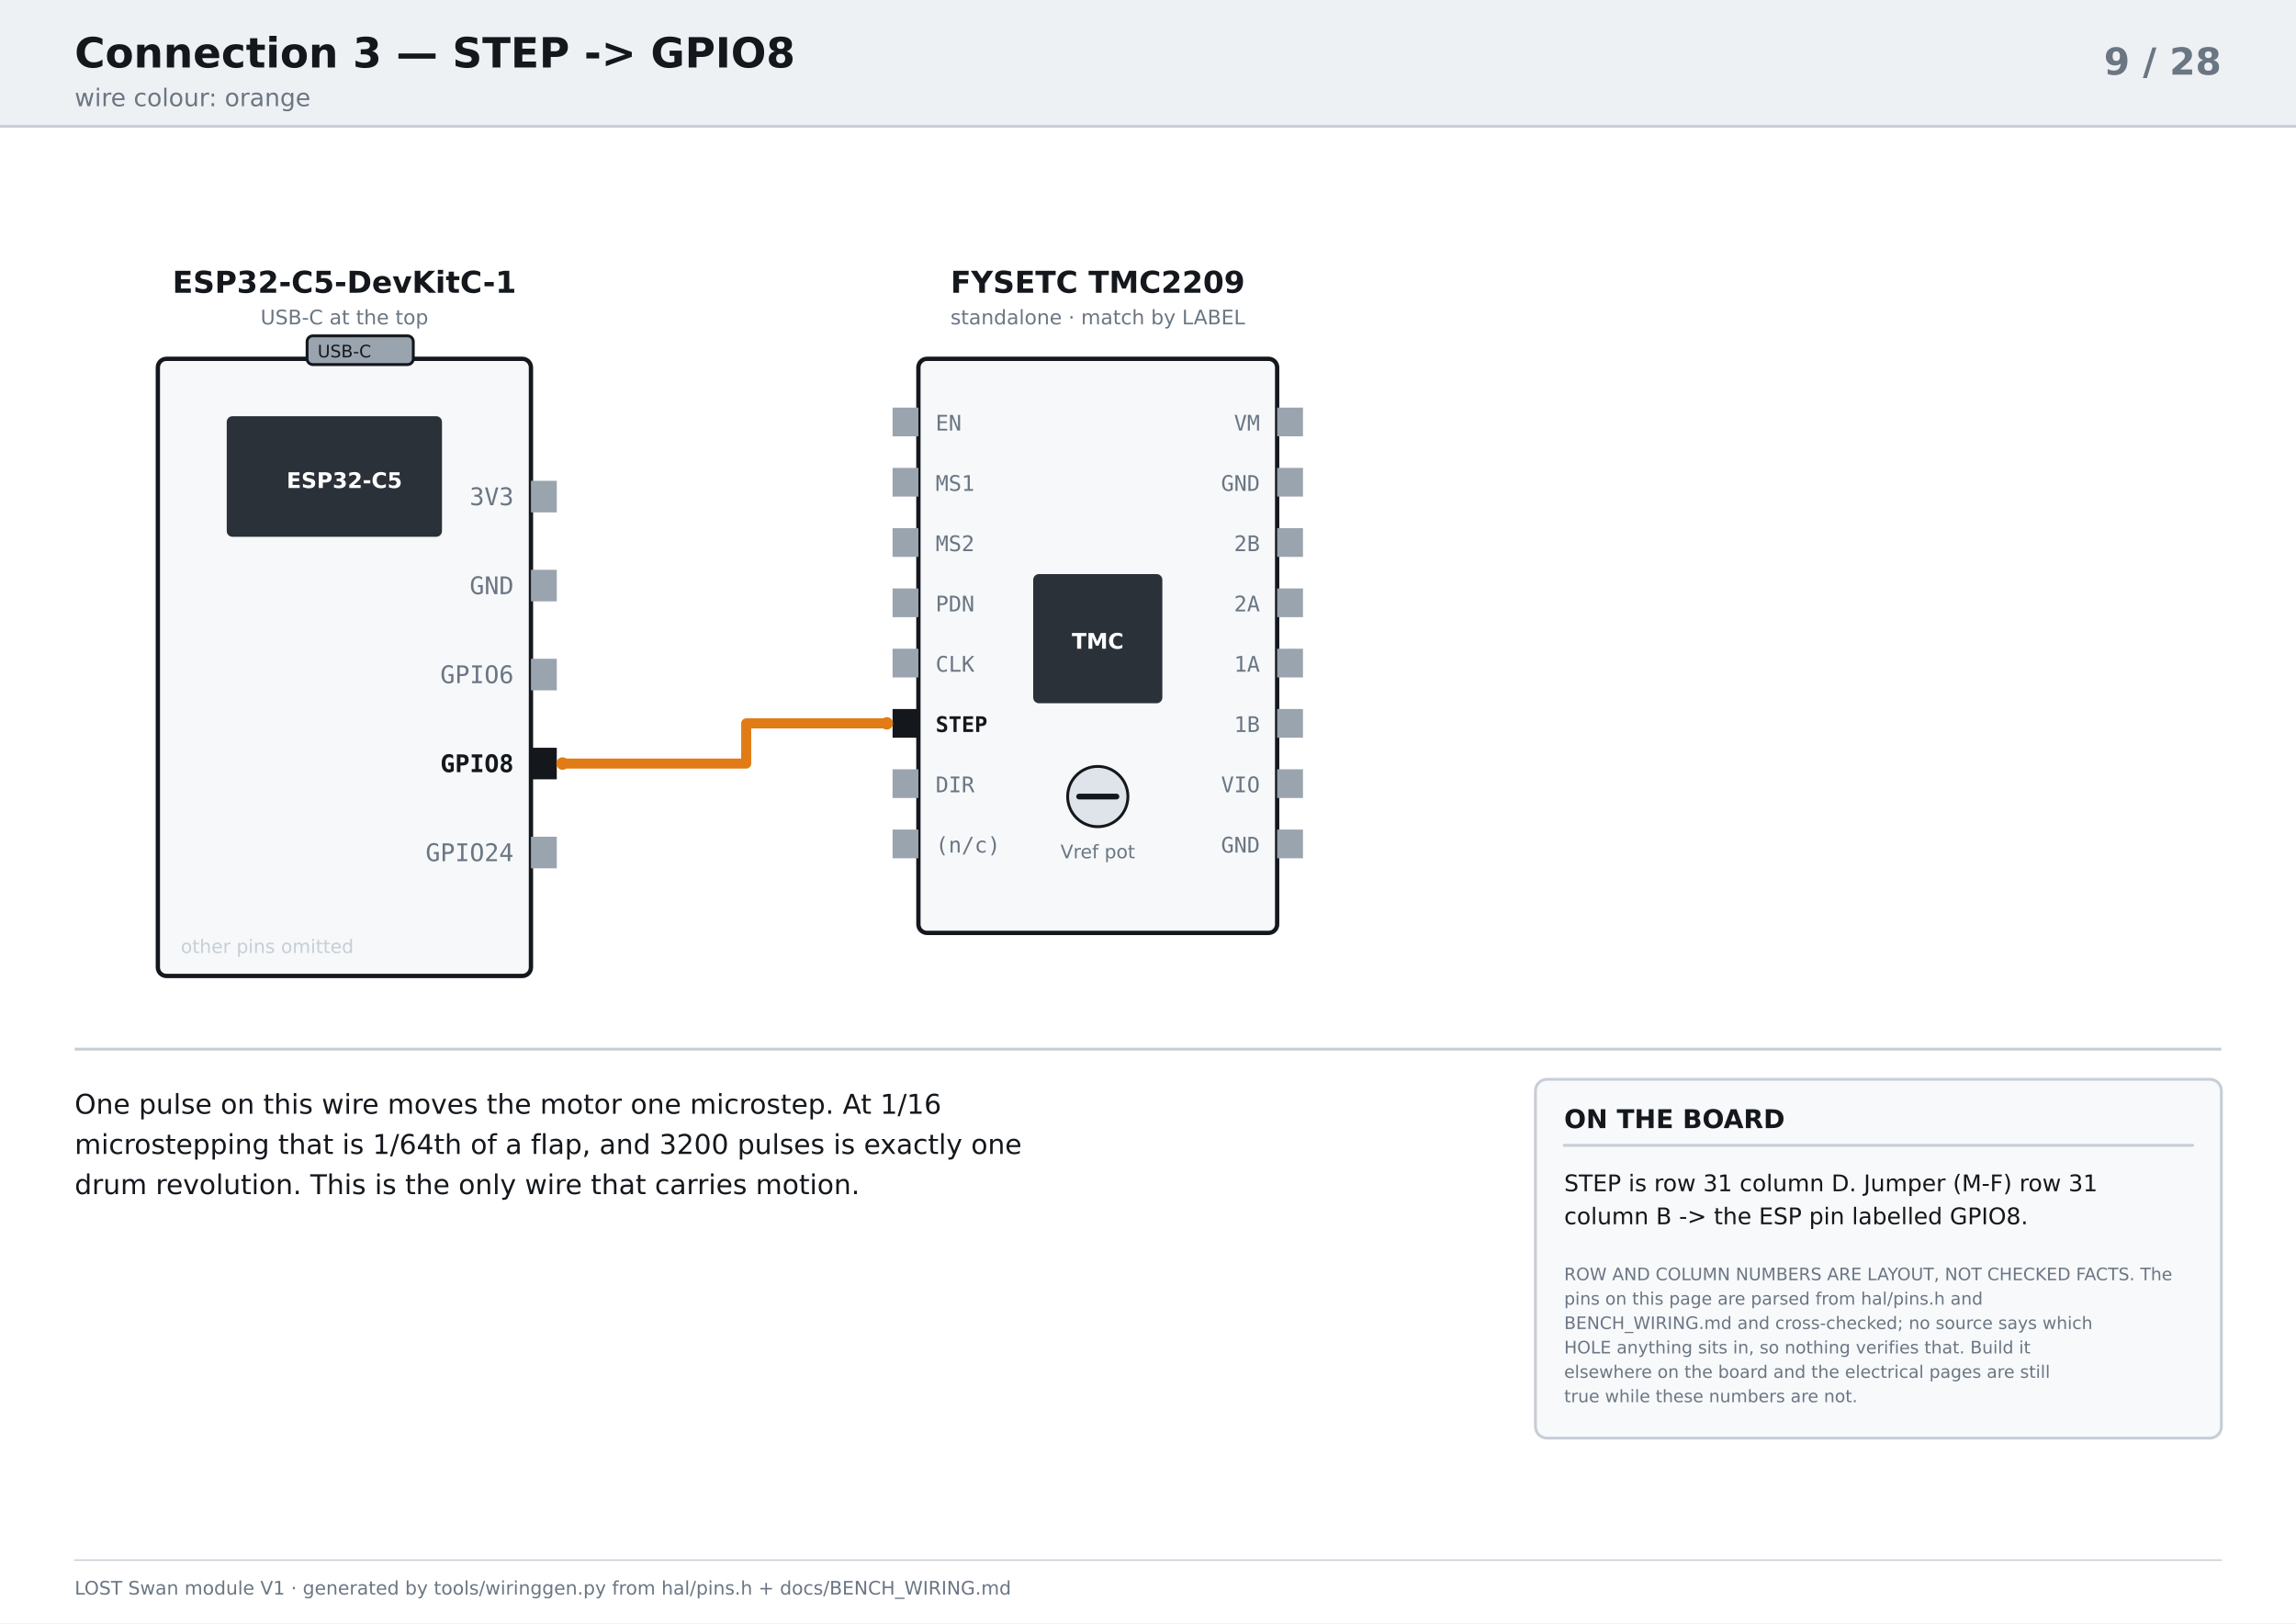
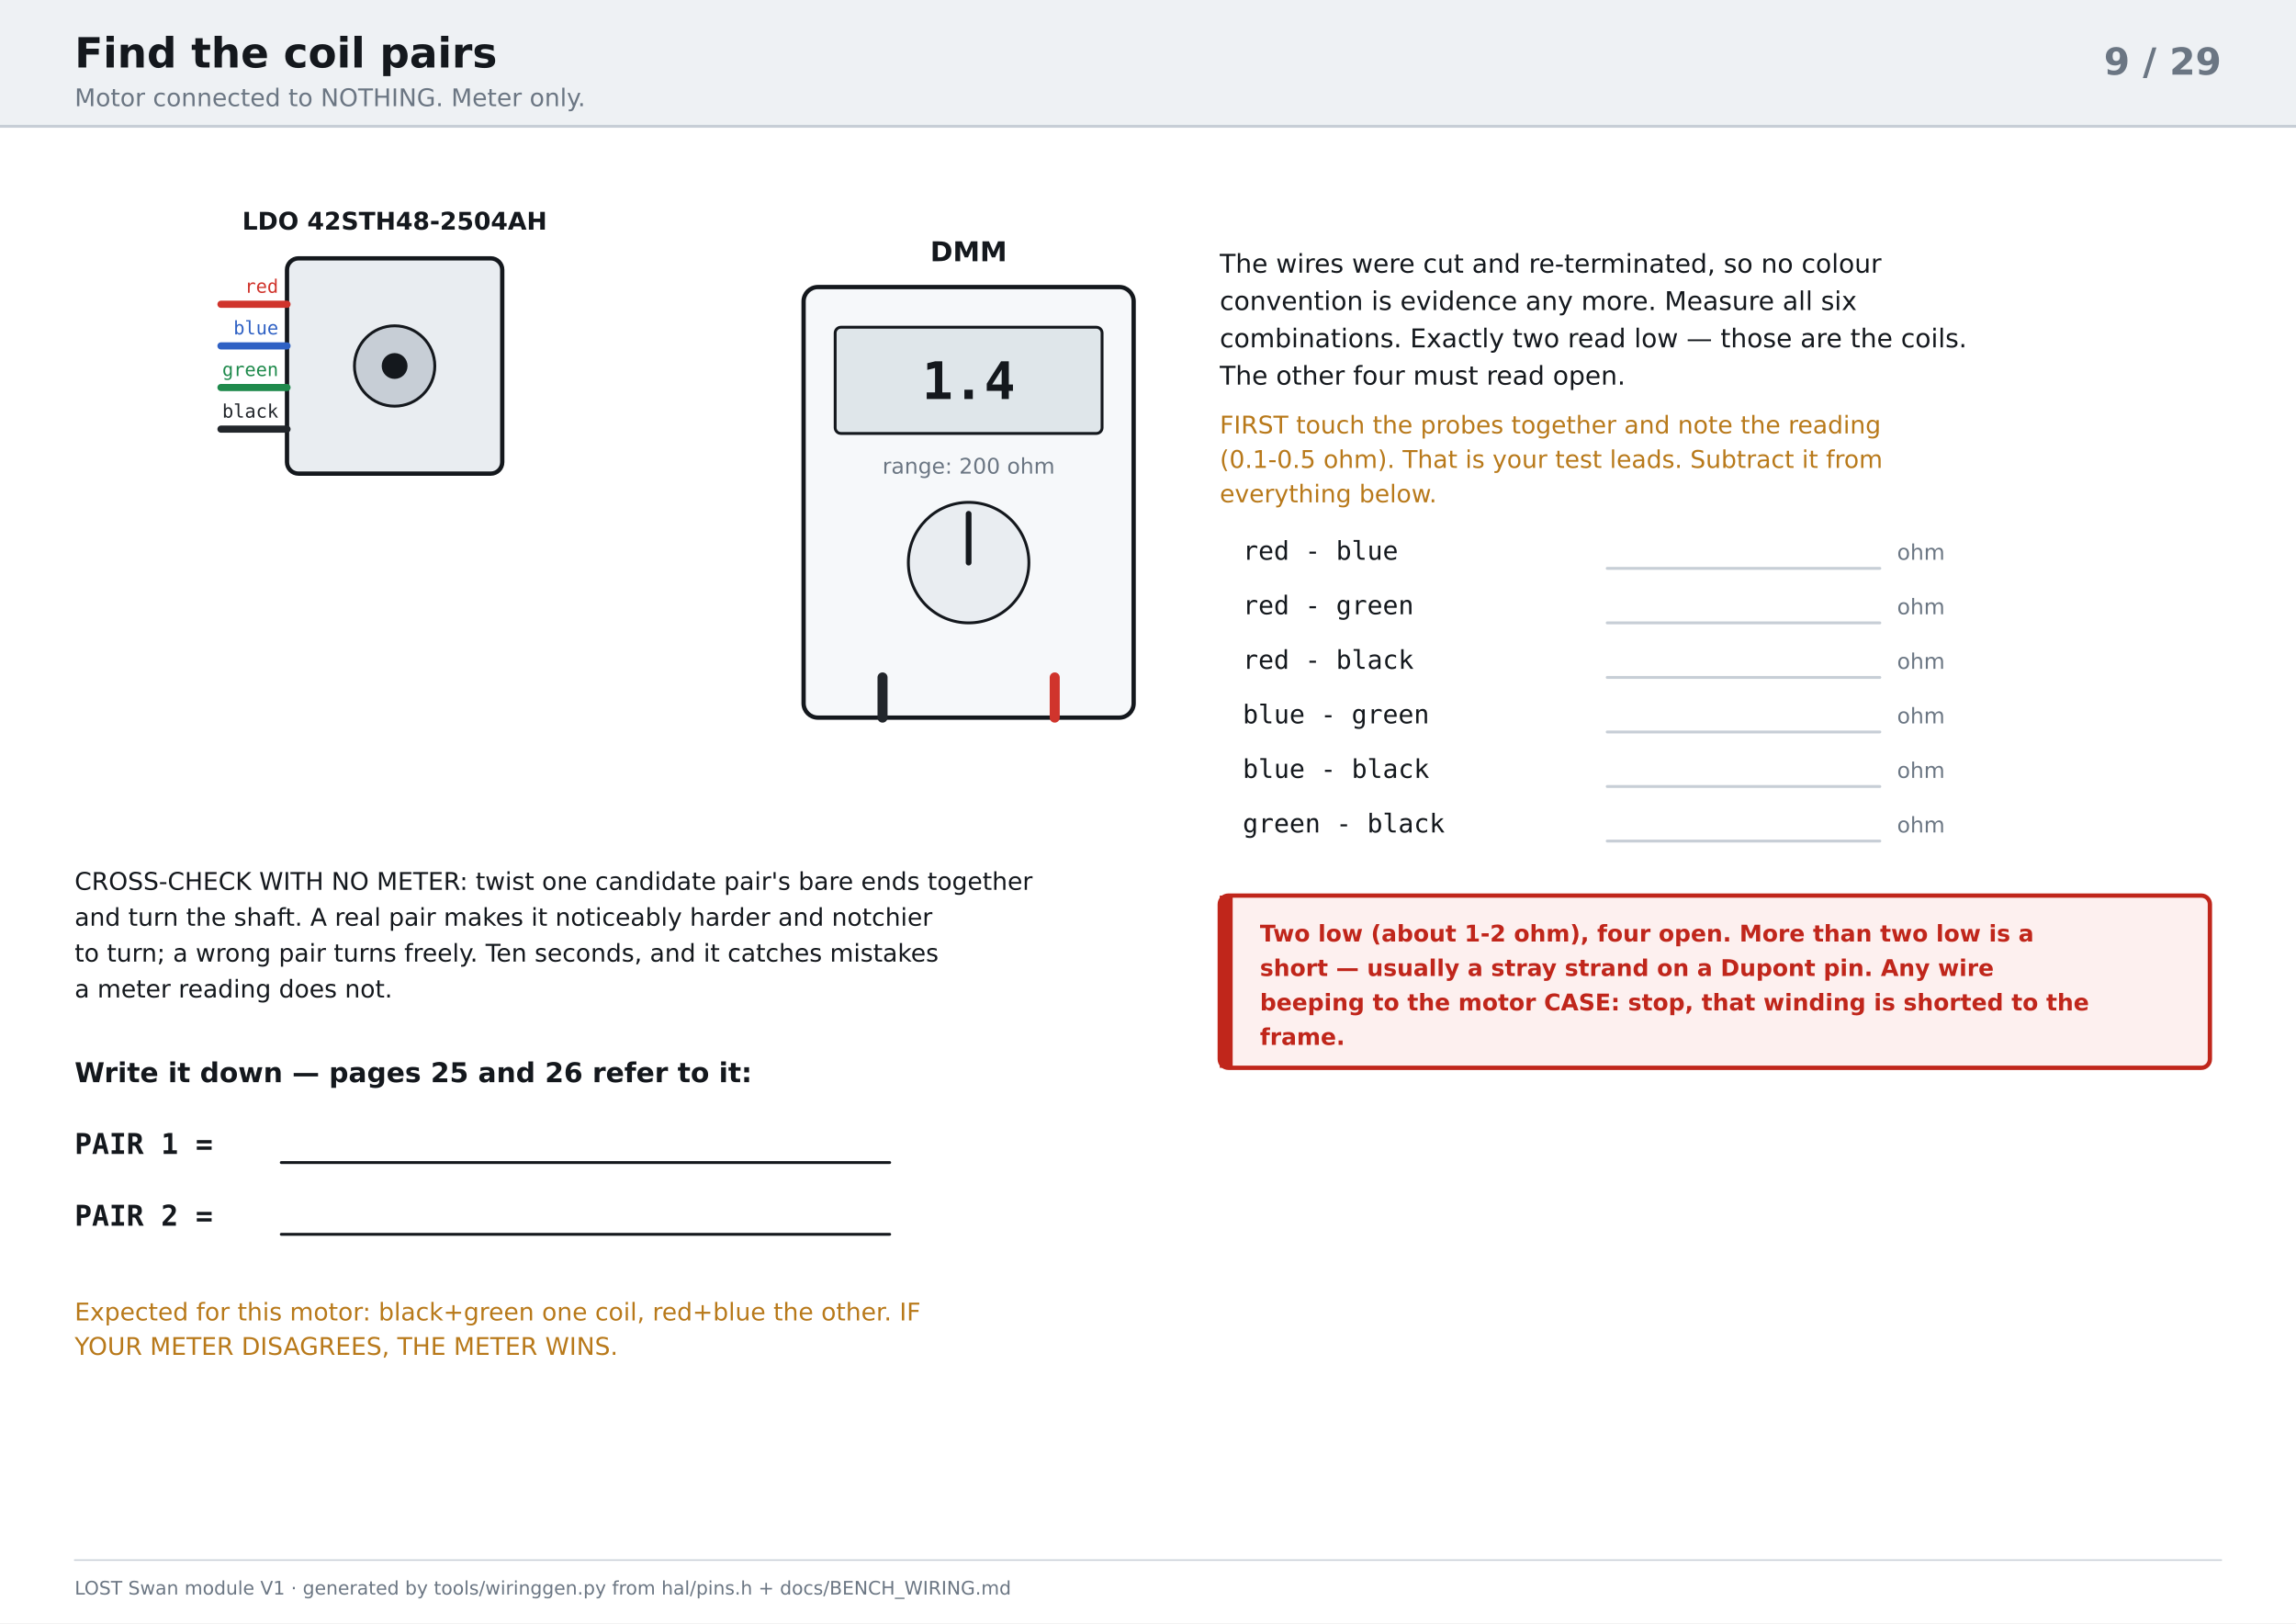
<svg xmlns="http://www.w3.org/2000/svg" width="1600" height="1131" viewBox="0 0 1600 1131">
  <rect width="1600" height="1131" fill="#ffffff" />
  <rect x="0" y="0" width="1600" height="88" fill="#eef1f4" />
  <line x1="0" y1="88" x2="1600" y2="88" stroke="#c7ced6" stroke-width="2" />
-   <text x="52" y="47" font-family="DejaVu Sans, Verdana, Geneva, sans-serif" font-size="29" fill="#14181d" text-anchor="start" font-weight="bold">Connection 3  —  STEP  -&gt;  GPIO8</text>
-   <text x="52" y="74" font-family="DejaVu Sans, Verdana, Geneva, sans-serif" font-size="17" fill="#6b7683" text-anchor="start" font-weight="normal">wire colour: orange</text>
-   <text x="1548" y="52" font-family="DejaVu Sans, Verdana, Geneva, sans-serif" font-size="26" fill="#6b7683" text-anchor="end" font-weight="bold">9 / 28</text>
-   <rect x="640" y="250" width="250" height="400" rx="6" fill="#f6f8fa" stroke="#14181d" stroke-width="3" />
-   <text x="765" y="204" font-family="DejaVu Sans, Verdana, Geneva, sans-serif" font-size="21" fill="#14181d" text-anchor="middle" font-weight="bold">FYSETC TMC2209</text>
-   <text x="765" y="226" font-family="DejaVu Sans, Verdana, Geneva, sans-serif" font-size="14" fill="#6b7683" text-anchor="middle" font-weight="normal">standalone  ·  match by LABEL</text>
-   <rect x="720" y="400" width="90" height="90" rx="4" fill="#2b3138" stroke="none" stroke-width="2" />
-   <text x="765" y="452" font-family="DejaVu Sans, Verdana, Geneva, sans-serif" font-size="15" fill="#ffffff" text-anchor="middle" font-weight="bold">TMC</text>
-   <circle cx="765" cy="555" r="21" fill="#dfe4ea" stroke="#14181d" stroke-width="2" />
-   <line x1="752" y1="555" x2="778" y2="555" stroke="#14181d" stroke-width="4" stroke-linecap="round" />
-   <text x="765" y="598" font-family="DejaVu Sans, Verdana, Geneva, sans-serif" font-size="13" fill="#6b7683" text-anchor="middle" font-weight="normal">Vref pot</text>
-   <rect x="622" y="284" width="18" height="20" rx="0" fill="#9aa4ae" stroke="none" stroke-width="2" />
-   <text x="652" y="300" font-family="DejaVu Sans Mono, Consolas, monospace" font-size="15" fill="#6b7683" text-anchor="start" font-weight="normal">EN</text>
-   <rect x="622" y="326" width="18" height="20" rx="0" fill="#9aa4ae" stroke="none" stroke-width="2" />
-   <text x="652" y="342" font-family="DejaVu Sans Mono, Consolas, monospace" font-size="15" fill="#6b7683" text-anchor="start" font-weight="normal">MS1</text>
-   <rect x="622" y="368" width="18" height="20" rx="0" fill="#9aa4ae" stroke="none" stroke-width="2" />
-   <text x="652" y="384" font-family="DejaVu Sans Mono, Consolas, monospace" font-size="15" fill="#6b7683" text-anchor="start" font-weight="normal">MS2</text>
-   <rect x="622" y="410" width="18" height="20" rx="0" fill="#9aa4ae" stroke="none" stroke-width="2" />
-   <text x="652" y="426" font-family="DejaVu Sans Mono, Consolas, monospace" font-size="15" fill="#6b7683" text-anchor="start" font-weight="normal">PDN</text>
-   <rect x="622" y="452" width="18" height="20" rx="0" fill="#9aa4ae" stroke="none" stroke-width="2" />
-   <text x="652" y="468" font-family="DejaVu Sans Mono, Consolas, monospace" font-size="15" fill="#6b7683" text-anchor="start" font-weight="normal">CLK</text>
-   <rect x="622" y="494" width="18" height="20" rx="0" fill="#14181d" stroke="none" stroke-width="2" />
-   <text x="652" y="510" font-family="DejaVu Sans Mono, Consolas, monospace" font-size="15" fill="#14181d" text-anchor="start" font-weight="bold">STEP</text>
-   <rect x="622" y="536" width="18" height="20" rx="0" fill="#9aa4ae" stroke="none" stroke-width="2" />
-   <text x="652" y="552" font-family="DejaVu Sans Mono, Consolas, monospace" font-size="15" fill="#6b7683" text-anchor="start" font-weight="normal">DIR</text>
-   <rect x="622" y="578" width="18" height="20" rx="0" fill="#9aa4ae" stroke="none" stroke-width="2" />
-   <text x="652" y="594" font-family="DejaVu Sans Mono, Consolas, monospace" font-size="15" fill="#6b7683" text-anchor="start" font-weight="normal">(n/c)</text>
-   <rect x="890" y="284" width="18" height="20" rx="0" fill="#9aa4ae" stroke="none" stroke-width="2" />
-   <text x="878" y="300" font-family="DejaVu Sans Mono, Consolas, monospace" font-size="15" fill="#6b7683" text-anchor="end" font-weight="normal">VM</text>
-   <rect x="890" y="326" width="18" height="20" rx="0" fill="#9aa4ae" stroke="none" stroke-width="2" />
-   <text x="878" y="342" font-family="DejaVu Sans Mono, Consolas, monospace" font-size="15" fill="#6b7683" text-anchor="end" font-weight="normal">GND</text>
-   <rect x="890" y="368" width="18" height="20" rx="0" fill="#9aa4ae" stroke="none" stroke-width="2" />
-   <text x="878" y="384" font-family="DejaVu Sans Mono, Consolas, monospace" font-size="15" fill="#6b7683" text-anchor="end" font-weight="normal">2B</text>
-   <rect x="890" y="410" width="18" height="20" rx="0" fill="#9aa4ae" stroke="none" stroke-width="2" />
-   <text x="878" y="426" font-family="DejaVu Sans Mono, Consolas, monospace" font-size="15" fill="#6b7683" text-anchor="end" font-weight="normal">2A</text>
-   <rect x="890" y="452" width="18" height="20" rx="0" fill="#9aa4ae" stroke="none" stroke-width="2" />
-   <text x="878" y="468" font-family="DejaVu Sans Mono, Consolas, monospace" font-size="15" fill="#6b7683" text-anchor="end" font-weight="normal">1A</text>
-   <rect x="890" y="494" width="18" height="20" rx="0" fill="#9aa4ae" stroke="none" stroke-width="2" />
-   <text x="878" y="510" font-family="DejaVu Sans Mono, Consolas, monospace" font-size="15" fill="#6b7683" text-anchor="end" font-weight="normal">1B</text>
-   <rect x="890" y="536" width="18" height="20" rx="0" fill="#9aa4ae" stroke="none" stroke-width="2" />
-   <text x="878" y="552" font-family="DejaVu Sans Mono, Consolas, monospace" font-size="15" fill="#6b7683" text-anchor="end" font-weight="normal">VIO</text>
-   <rect x="890" y="578" width="18" height="20" rx="0" fill="#9aa4ae" stroke="none" stroke-width="2" />
-   <text x="878" y="594" font-family="DejaVu Sans Mono, Consolas, monospace" font-size="15" fill="#6b7683" text-anchor="end" font-weight="normal">GND</text>
-   <rect x="110" y="250" width="260" height="430" rx="6" fill="#f6f8fa" stroke="#14181d" stroke-width="3" />
-   <text x="240" y="204" font-family="DejaVu Sans, Verdana, Geneva, sans-serif" font-size="21" fill="#14181d" text-anchor="middle" font-weight="bold">ESP32-C5-DevKitC-1</text>
-   <text x="240" y="226" font-family="DejaVu Sans, Verdana, Geneva, sans-serif" font-size="14" fill="#6b7683" text-anchor="middle" font-weight="normal">USB-C at the top</text>
-   <rect x="214" y="234" width="74" height="20" rx="4" fill="#9aa4ae" stroke="#14181d" stroke-width="2" />
-   <text x="240" y="249" font-family="DejaVu Sans, Verdana, Geneva, sans-serif" font-size="12" fill="#14181d" text-anchor="middle" font-weight="normal">USB-C</text>
-   <rect x="158" y="290" width="150" height="84" rx="4" fill="#2b3138" stroke="none" stroke-width="2" />
-   <text x="240" y="340" font-family="DejaVu Sans, Verdana, Geneva, sans-serif" font-size="15" fill="#ffffff" text-anchor="middle" font-weight="bold">ESP32-C5</text>
-   <rect x="370" y="335" width="18" height="22" rx="0" fill="#9aa4ae" stroke="none" stroke-width="2" />
-   <text x="358" y="352" font-family="DejaVu Sans Mono, Consolas, monospace" font-size="17" fill="#6b7683" text-anchor="end" font-weight="normal">3V3</text>
-   <rect x="370" y="397" width="18" height="22" rx="0" fill="#9aa4ae" stroke="none" stroke-width="2" />
-   <text x="358" y="414" font-family="DejaVu Sans Mono, Consolas, monospace" font-size="17" fill="#6b7683" text-anchor="end" font-weight="normal">GND</text>
-   <rect x="370" y="459" width="18" height="22" rx="0" fill="#9aa4ae" stroke="none" stroke-width="2" />
-   <text x="358" y="476" font-family="DejaVu Sans Mono, Consolas, monospace" font-size="17" fill="#6b7683" text-anchor="end" font-weight="normal">GPIO6</text>
-   <rect x="370" y="521" width="18" height="22" rx="0" fill="#14181d" stroke="none" stroke-width="2" />
-   <text x="358" y="538" font-family="DejaVu Sans Mono, Consolas, monospace" font-size="17" fill="#14181d" text-anchor="end" font-weight="bold">GPIO8</text>
-   <rect x="370" y="583" width="18" height="22" rx="0" fill="#9aa4ae" stroke="none" stroke-width="2" />
-   <text x="358" y="600" font-family="DejaVu Sans Mono, Consolas, monospace" font-size="17" fill="#6b7683" text-anchor="end" font-weight="normal">GPIO24</text>
-   <text x="126" y="664" font-family="DejaVu Sans, Verdana, Geneva, sans-serif" font-size="13" fill="#c7ced6" text-anchor="start" font-weight="normal">other pins omitted</text>
-   <polyline points="618,504 520,504 520,532 392,532" fill="none" stroke="#e07b16" stroke-width="7" stroke-linecap="round" stroke-linejoin="round" />
-   <circle cx="618" cy="504" r="4.34" fill="#e07b16" stroke="none" stroke-width="1" />
-   <circle cx="392" cy="532" r="4.34" fill="#e07b16" stroke="none" stroke-width="1" />
-   <rect x="52" y="730" width="1496" height="2" rx="0" fill="#c7ced6" stroke="none" stroke-width="2" />
-   <rect x="1070" y="752" width="478" height="250" rx="8" fill="#f7f9fb" stroke="#c7ced6" stroke-width="2" />
-   <text x="1090" y="786" font-family="DejaVu Sans, Verdana, Geneva, sans-serif" font-size="18" fill="#14181d" text-anchor="start" font-weight="bold">ON THE BOARD</text>
-   <line x1="1090" y1="798" x2="1528" y2="798" stroke="#c7ced6" stroke-width="2" stroke-linecap="round" />
-   <text x="1090" y="830" font-family="DejaVu Sans, Verdana, Geneva, sans-serif" font-size="16" fill="#14181d" text-anchor="start" font-weight="normal">STEP is row 31 column D. Jumper (M-F) row 31</text>
-   <text x="1090" y="853" font-family="DejaVu Sans, Verdana, Geneva, sans-serif" font-size="16" fill="#14181d" text-anchor="start" font-weight="normal">column B -&gt; the ESP pin labelled GPIO8.</text>
-   <text x="1090" y="892" font-family="DejaVu Sans, Verdana, Geneva, sans-serif" font-size="12" fill="#6b7683" text-anchor="start" font-weight="normal">ROW AND COLUMN NUMBERS ARE LAYOUT, NOT CHECKED FACTS. The</text>
-   <text x="1090" y="909" font-family="DejaVu Sans, Verdana, Geneva, sans-serif" font-size="12" fill="#6b7683" text-anchor="start" font-weight="normal">pins on this page are parsed from hal/pins.h and</text>
-   <text x="1090" y="926" font-family="DejaVu Sans, Verdana, Geneva, sans-serif" font-size="12" fill="#6b7683" text-anchor="start" font-weight="normal">BENCH_WIRING.md and cross-checked; no source says which</text>
-   <text x="1090" y="943" font-family="DejaVu Sans, Verdana, Geneva, sans-serif" font-size="12" fill="#6b7683" text-anchor="start" font-weight="normal">HOLE anything sits in, so nothing verifies that. Build it</text>
-   <text x="1090" y="960" font-family="DejaVu Sans, Verdana, Geneva, sans-serif" font-size="12" fill="#6b7683" text-anchor="start" font-weight="normal">elsewhere on the board and the electrical pages are still</text>
-   <text x="1090" y="977" font-family="DejaVu Sans, Verdana, Geneva, sans-serif" font-size="12" fill="#6b7683" text-anchor="start" font-weight="normal">true while these numbers are not.</text>
-   <text x="52" y="776" font-family="DejaVu Sans, Verdana, Geneva, sans-serif" font-size="19" fill="#14181d" text-anchor="start" font-weight="normal">One pulse on this wire moves the motor one microstep. At 1/16</text>
-   <text x="52" y="804" font-family="DejaVu Sans, Verdana, Geneva, sans-serif" font-size="19" fill="#14181d" text-anchor="start" font-weight="normal">microstepping that is 1/64th of a flap, and 3200 pulses is exactly one</text>
-   <text x="52" y="832" font-family="DejaVu Sans, Verdana, Geneva, sans-serif" font-size="19" fill="#14181d" text-anchor="start" font-weight="normal">drum revolution. This is the only wire that carries motion.</text>
+   <text x="52" y="47" font-family="DejaVu Sans, Verdana, Geneva, sans-serif" font-size="29" fill="#14181d" text-anchor="start" font-weight="bold">Find the coil pairs</text>
+   <text x="52" y="74" font-family="DejaVu Sans, Verdana, Geneva, sans-serif" font-size="17" fill="#6b7683" text-anchor="start" font-weight="normal">Motor connected to NOTHING. Meter only.</text>
+   <text x="1548" y="52" font-family="DejaVu Sans, Verdana, Geneva, sans-serif" font-size="26" fill="#6b7683" text-anchor="end" font-weight="bold">9 / 29</text>
+   <rect x="200" y="180" width="150" height="150" rx="8" fill="#e9edf1" stroke="#14181d" stroke-width="3" />
+   <circle cx="275" cy="255" r="28" fill="#c7ced6" stroke="#14181d" stroke-width="2" />
+   <circle cx="275" cy="255" r="9" fill="#14181d" stroke="none" stroke-width="1" />
+   <text x="275" y="160" font-family="DejaVu Sans, Verdana, Geneva, sans-serif" font-size="17" fill="#14181d" text-anchor="middle" font-weight="bold">LDO 42STH48-2504AH</text>
+   <line x1="154" y1="212" x2="200" y2="212" stroke="#d0342c" stroke-width="5" stroke-linecap="round" />
+   <text x="194" y="204" font-family="DejaVu Sans Mono, Consolas, monospace" font-size="13" fill="#d0342c" text-anchor="end" font-weight="normal">red</text>
+   <line x1="154" y1="241" x2="200" y2="241" stroke="#2f61c4" stroke-width="5" stroke-linecap="round" />
+   <text x="194" y="233" font-family="DejaVu Sans Mono, Consolas, monospace" font-size="13" fill="#2f61c4" text-anchor="end" font-weight="normal">blue</text>
+   <line x1="154" y1="270" x2="200" y2="270" stroke="#1f8a4c" stroke-width="5" stroke-linecap="round" />
+   <text x="194" y="262" font-family="DejaVu Sans Mono, Consolas, monospace" font-size="13" fill="#1f8a4c" text-anchor="end" font-weight="normal">green</text>
+   <line x1="154" y1="299" x2="200" y2="299" stroke="#22262b" stroke-width="5" stroke-linecap="round" />
+   <text x="194" y="291" font-family="DejaVu Sans Mono, Consolas, monospace" font-size="13" fill="#22262b" text-anchor="end" font-weight="normal">black</text>
+   <rect x="560" y="200" width="230" height="300" rx="10" fill="#f6f8fa" stroke="#14181d" stroke-width="3" />
+   <rect x="582" y="228" width="186" height="74" rx="4" fill="#dfe6ea" stroke="#14181d" stroke-width="2" />
+   <text x="675" y="278" font-family="DejaVu Sans Mono, Consolas, monospace" font-size="36" fill="#14181d" text-anchor="middle" font-weight="bold">1.4</text>
+   <text x="675" y="330" font-family="DejaVu Sans, Verdana, Geneva, sans-serif" font-size="15" fill="#6b7683" text-anchor="middle" font-weight="normal">range: 200 ohm</text>
+   <circle cx="675" cy="392" r="42" fill="#e9edf1" stroke="#14181d" stroke-width="2" />
+   <line x1="675" y1="392" x2="675" y2="358" stroke="#14181d" stroke-width="4" stroke-linecap="round" />
+   <line x1="615" y1="472" x2="615" y2="500" stroke="#22262b" stroke-width="7" stroke-linecap="round" />
+   <line x1="735" y1="472" x2="735" y2="500" stroke="#d0342c" stroke-width="7" stroke-linecap="round" />
+   <text x="675" y="182" font-family="DejaVu Sans, Verdana, Geneva, sans-serif" font-size="19" fill="#14181d" text-anchor="middle" font-weight="bold">DMM</text>
+   <text x="850" y="190" font-family="DejaVu Sans, Verdana, Geneva, sans-serif" font-size="18" fill="#14181d" text-anchor="start" font-weight="normal">The wires were cut and re-terminated, so no colour</text>
+   <text x="850" y="216" font-family="DejaVu Sans, Verdana, Geneva, sans-serif" font-size="18" fill="#14181d" text-anchor="start" font-weight="normal">convention is evidence any more. Measure all six</text>
+   <text x="850" y="242" font-family="DejaVu Sans, Verdana, Geneva, sans-serif" font-size="18" fill="#14181d" text-anchor="start" font-weight="normal">combinations. Exactly two read low — those are the coils.</text>
+   <text x="850" y="268" font-family="DejaVu Sans, Verdana, Geneva, sans-serif" font-size="18" fill="#14181d" text-anchor="start" font-weight="normal">The other four must read open.</text>
+   <text x="850" y="302" font-family="DejaVu Sans, Verdana, Geneva, sans-serif" font-size="17" fill="#b8791a" text-anchor="start" font-weight="normal">FIRST touch the probes together and note the reading</text>
+   <text x="850" y="326" font-family="DejaVu Sans, Verdana, Geneva, sans-serif" font-size="17" fill="#b8791a" text-anchor="start" font-weight="normal">(0.1-0.5 ohm). That is your test leads. Subtract it from</text>
+   <text x="850" y="350" font-family="DejaVu Sans, Verdana, Geneva, sans-serif" font-size="17" fill="#b8791a" text-anchor="start" font-weight="normal">everything below.</text>
+   <text x="866" y="390" font-family="DejaVu Sans Mono, Consolas, monospace" font-size="18" fill="#14181d" text-anchor="start" font-weight="normal">red  -  blue</text>
+   <line x1="1120" y1="396" x2="1310" y2="396" stroke="#c7ced6" stroke-width="2" stroke-linecap="round" />
+   <text x="1322" y="390" font-family="DejaVu Sans, Verdana, Geneva, sans-serif" font-size="15" fill="#6b7683" text-anchor="start" font-weight="normal">ohm</text>
+   <text x="866" y="428" font-family="DejaVu Sans Mono, Consolas, monospace" font-size="18" fill="#14181d" text-anchor="start" font-weight="normal">red  -  green</text>
+   <line x1="1120" y1="434" x2="1310" y2="434" stroke="#c7ced6" stroke-width="2" stroke-linecap="round" />
+   <text x="1322" y="428" font-family="DejaVu Sans, Verdana, Geneva, sans-serif" font-size="15" fill="#6b7683" text-anchor="start" font-weight="normal">ohm</text>
+   <text x="866" y="466" font-family="DejaVu Sans Mono, Consolas, monospace" font-size="18" fill="#14181d" text-anchor="start" font-weight="normal">red  -  black</text>
+   <line x1="1120" y1="472" x2="1310" y2="472" stroke="#c7ced6" stroke-width="2" stroke-linecap="round" />
+   <text x="1322" y="466" font-family="DejaVu Sans, Verdana, Geneva, sans-serif" font-size="15" fill="#6b7683" text-anchor="start" font-weight="normal">ohm</text>
+   <text x="866" y="504" font-family="DejaVu Sans Mono, Consolas, monospace" font-size="18" fill="#14181d" text-anchor="start" font-weight="normal">blue  -  green</text>
+   <line x1="1120" y1="510" x2="1310" y2="510" stroke="#c7ced6" stroke-width="2" stroke-linecap="round" />
+   <text x="1322" y="504" font-family="DejaVu Sans, Verdana, Geneva, sans-serif" font-size="15" fill="#6b7683" text-anchor="start" font-weight="normal">ohm</text>
+   <text x="866" y="542" font-family="DejaVu Sans Mono, Consolas, monospace" font-size="18" fill="#14181d" text-anchor="start" font-weight="normal">blue  -  black</text>
+   <line x1="1120" y1="548" x2="1310" y2="548" stroke="#c7ced6" stroke-width="2" stroke-linecap="round" />
+   <text x="1322" y="542" font-family="DejaVu Sans, Verdana, Geneva, sans-serif" font-size="15" fill="#6b7683" text-anchor="start" font-weight="normal">ohm</text>
+   <text x="866" y="580" font-family="DejaVu Sans Mono, Consolas, monospace" font-size="18" fill="#14181d" text-anchor="start" font-weight="normal">green  -  black</text>
+   <line x1="1120" y1="586" x2="1310" y2="586" stroke="#c7ced6" stroke-width="2" stroke-linecap="round" />
+   <text x="1322" y="580" font-family="DejaVu Sans, Verdana, Geneva, sans-serif" font-size="15" fill="#6b7683" text-anchor="start" font-weight="normal">ohm</text>
+   <rect x="850" y="624" width="690" height="120" rx="6" fill="#fdf0ef" stroke="#c0261b" stroke-width="3" />
+   <rect x="850" y="624" width="9" height="120" rx="0" fill="#c0261b" stroke="none" stroke-width="2" />
+   <text x="878" y="656" font-family="DejaVu Sans, Verdana, Geneva, sans-serif" font-size="16" fill="#c0261b" text-anchor="start" font-weight="bold">Two low (about 1-2 ohm), four open. More than two low is a</text>
+   <text x="878" y="680" font-family="DejaVu Sans, Verdana, Geneva, sans-serif" font-size="16" fill="#c0261b" text-anchor="start" font-weight="bold">short — usually a stray strand on a Dupont pin. Any wire</text>
+   <text x="878" y="704" font-family="DejaVu Sans, Verdana, Geneva, sans-serif" font-size="16" fill="#c0261b" text-anchor="start" font-weight="bold">beeping to the motor CASE: stop, that winding is shorted to the</text>
+   <text x="878" y="728" font-family="DejaVu Sans, Verdana, Geneva, sans-serif" font-size="16" fill="#c0261b" text-anchor="start" font-weight="bold">frame.</text>
+   <text x="52" y="620" font-family="DejaVu Sans, Verdana, Geneva, sans-serif" font-size="17" fill="#14181d" text-anchor="start" font-weight="normal">CROSS-CHECK WITH NO METER: twist one candidate pair's bare ends together</text>
+   <text x="52" y="645" font-family="DejaVu Sans, Verdana, Geneva, sans-serif" font-size="17" fill="#14181d" text-anchor="start" font-weight="normal">and turn the shaft. A real pair makes it noticeably harder and notchier</text>
+   <text x="52" y="670" font-family="DejaVu Sans, Verdana, Geneva, sans-serif" font-size="17" fill="#14181d" text-anchor="start" font-weight="normal">to turn; a wrong pair turns freely. Ten seconds, and it catches mistakes</text>
+   <text x="52" y="695" font-family="DejaVu Sans, Verdana, Geneva, sans-serif" font-size="17" fill="#14181d" text-anchor="start" font-weight="normal">a meter reading does not.</text>
+   <text x="52" y="754" font-family="DejaVu Sans, Verdana, Geneva, sans-serif" font-size="19" fill="#14181d" text-anchor="start" font-weight="bold">Write it down — pages 25 and 26 refer to it:</text>
+   <text x="52" y="804" font-family="DejaVu Sans Mono, Consolas, monospace" font-size="20" fill="#14181d" text-anchor="start" font-weight="bold">PAIR 1  =</text>
+   <line x1="196" y1="810" x2="620" y2="810" stroke="#14181d" stroke-width="2" stroke-linecap="round" />
+   <text x="52" y="854" font-family="DejaVu Sans Mono, Consolas, monospace" font-size="20" fill="#14181d" text-anchor="start" font-weight="bold">PAIR 2  =</text>
+   <line x1="196" y1="860" x2="620" y2="860" stroke="#14181d" stroke-width="2" stroke-linecap="round" />
+   <text x="52" y="920" font-family="DejaVu Sans, Verdana, Geneva, sans-serif" font-size="17" fill="#b8791a" text-anchor="start" font-weight="normal">Expected for this motor: black+green one coil, red+blue the other. IF</text>
+   <text x="52" y="944" font-family="DejaVu Sans, Verdana, Geneva, sans-serif" font-size="17" fill="#b8791a" text-anchor="start" font-weight="normal">YOUR METER DISAGREES, THE METER WINS.</text>
  <line x1="52" y1="1087" x2="1548" y2="1087" stroke="#c7ced6" stroke-width="1" stroke-linecap="round" />
  <text x="52" y="1111" font-family="DejaVu Sans, Verdana, Geneva, sans-serif" font-size="13" fill="#6b7683" text-anchor="start" font-weight="normal">LOST Swan  module V1  ·  generated by tools/wiringgen.py from hal/pins.h + docs/BENCH_WIRING.md</text>
</svg>
